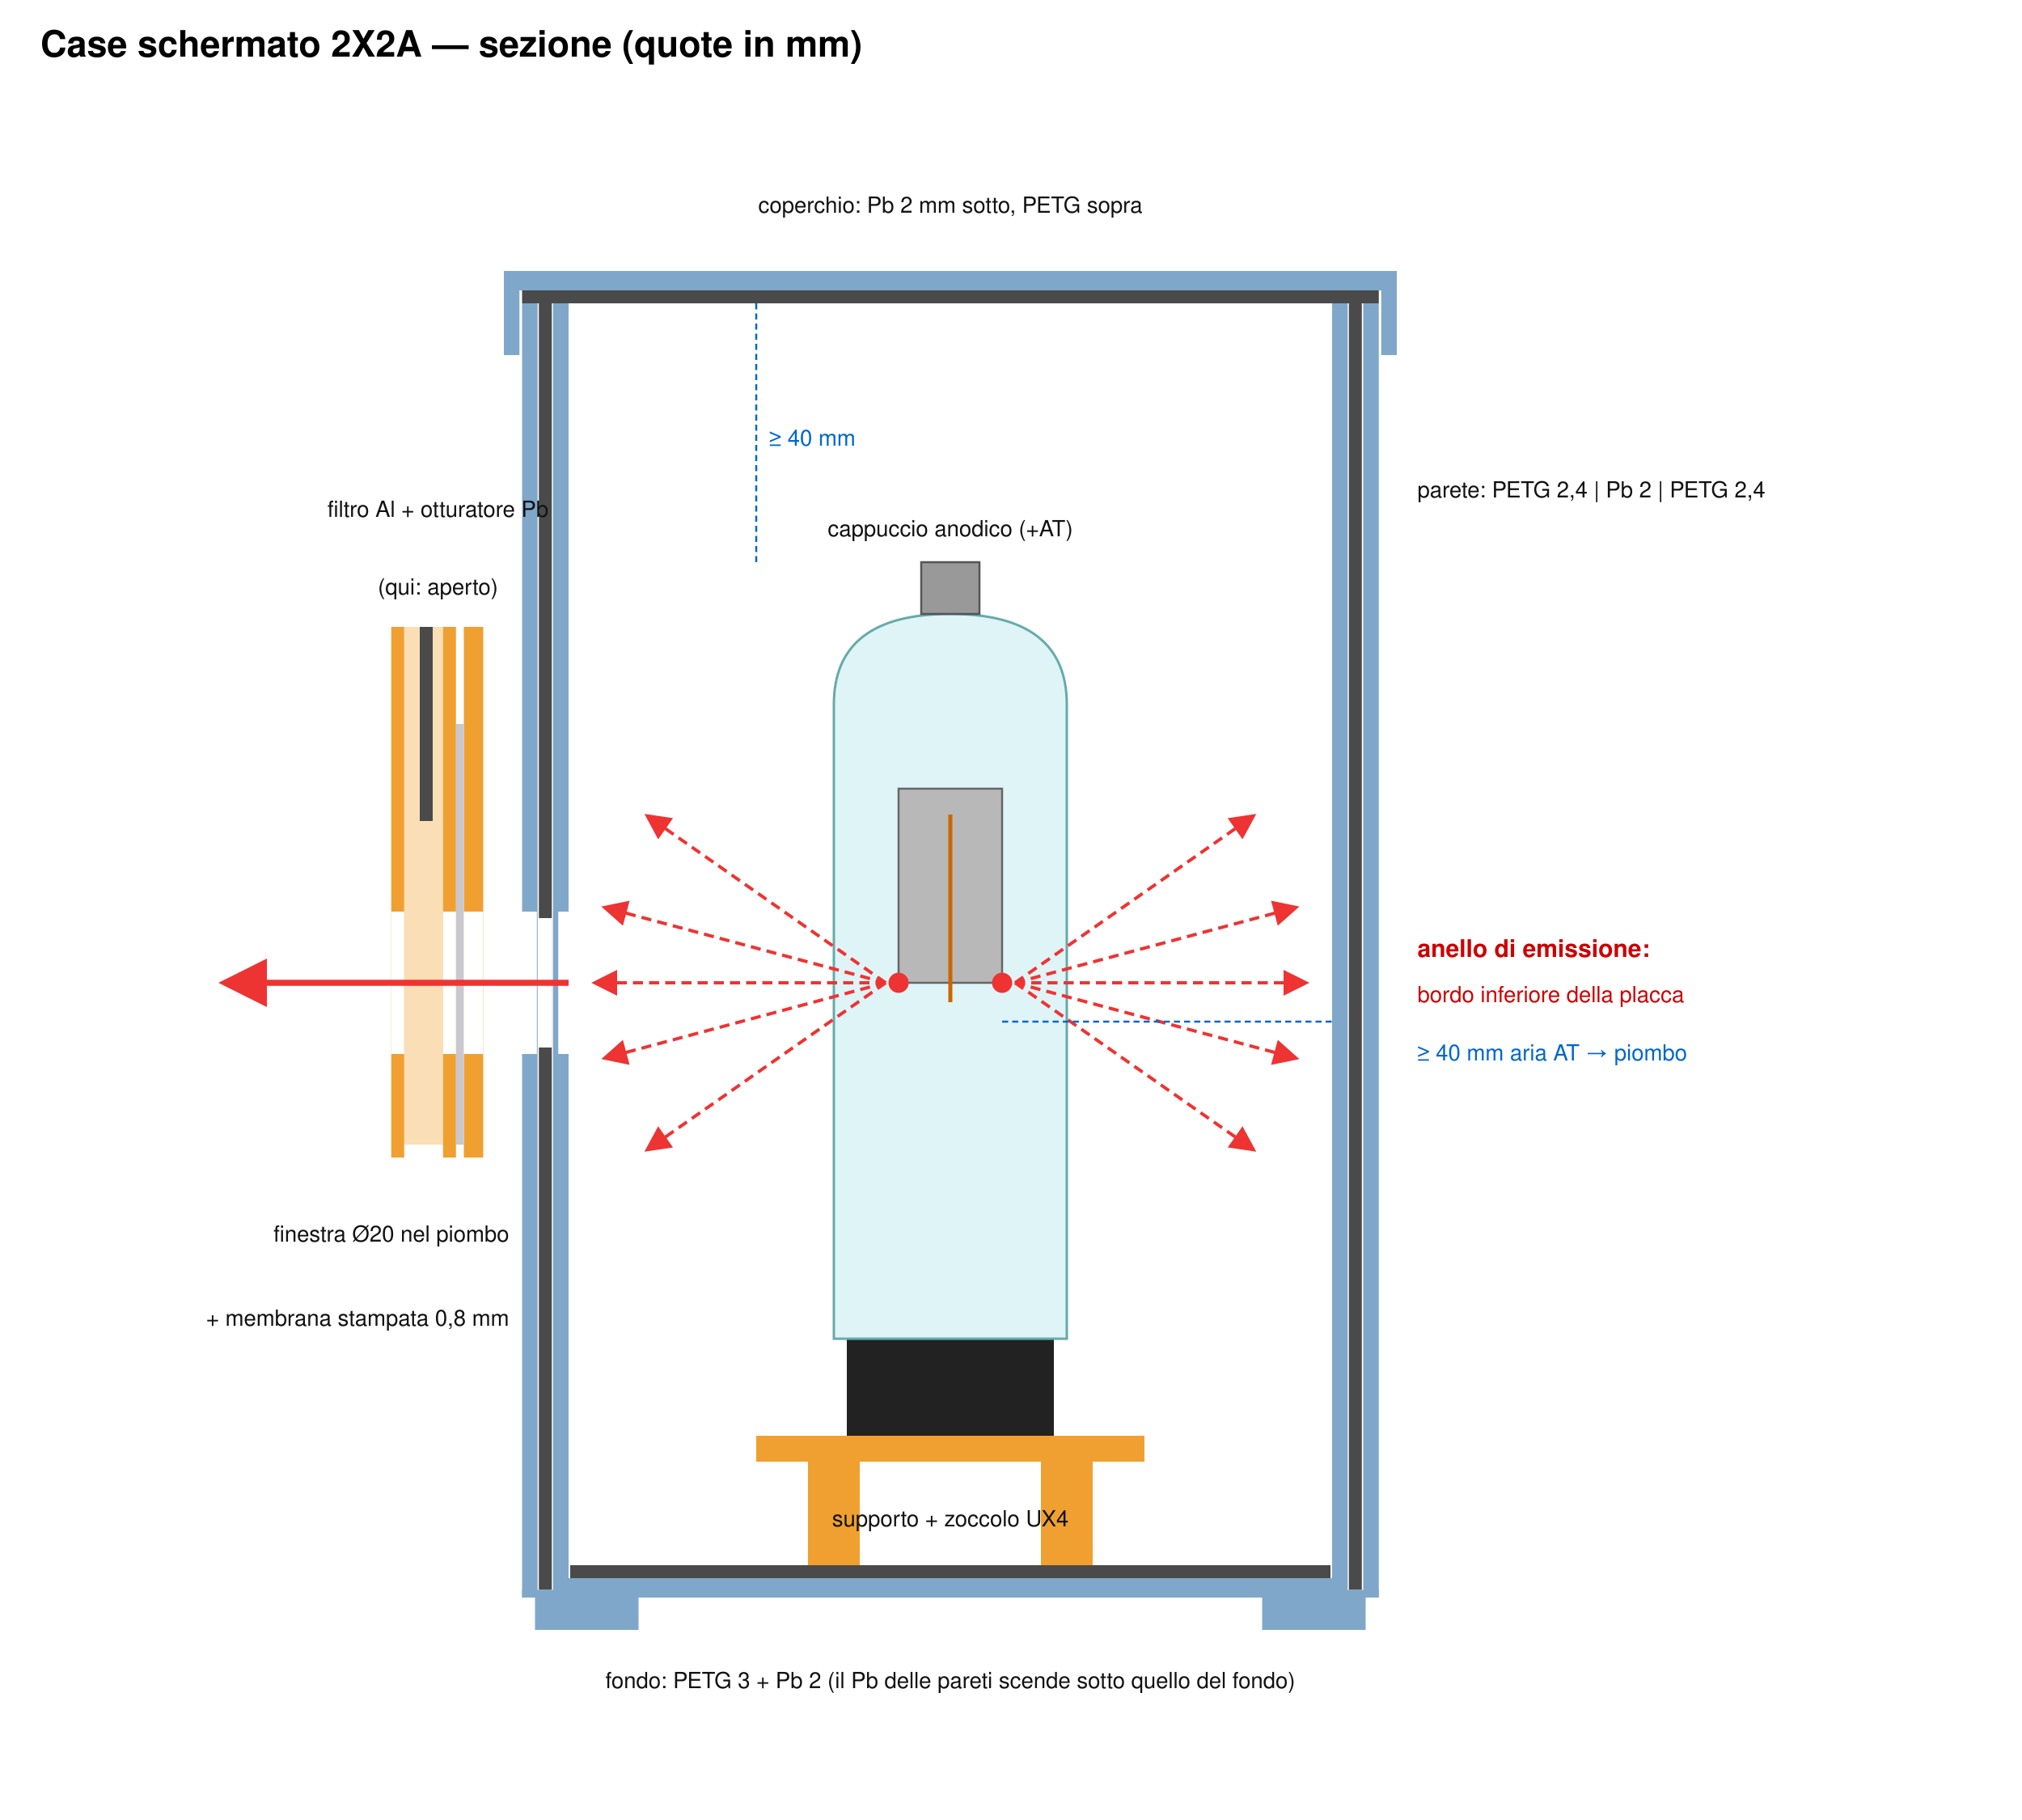
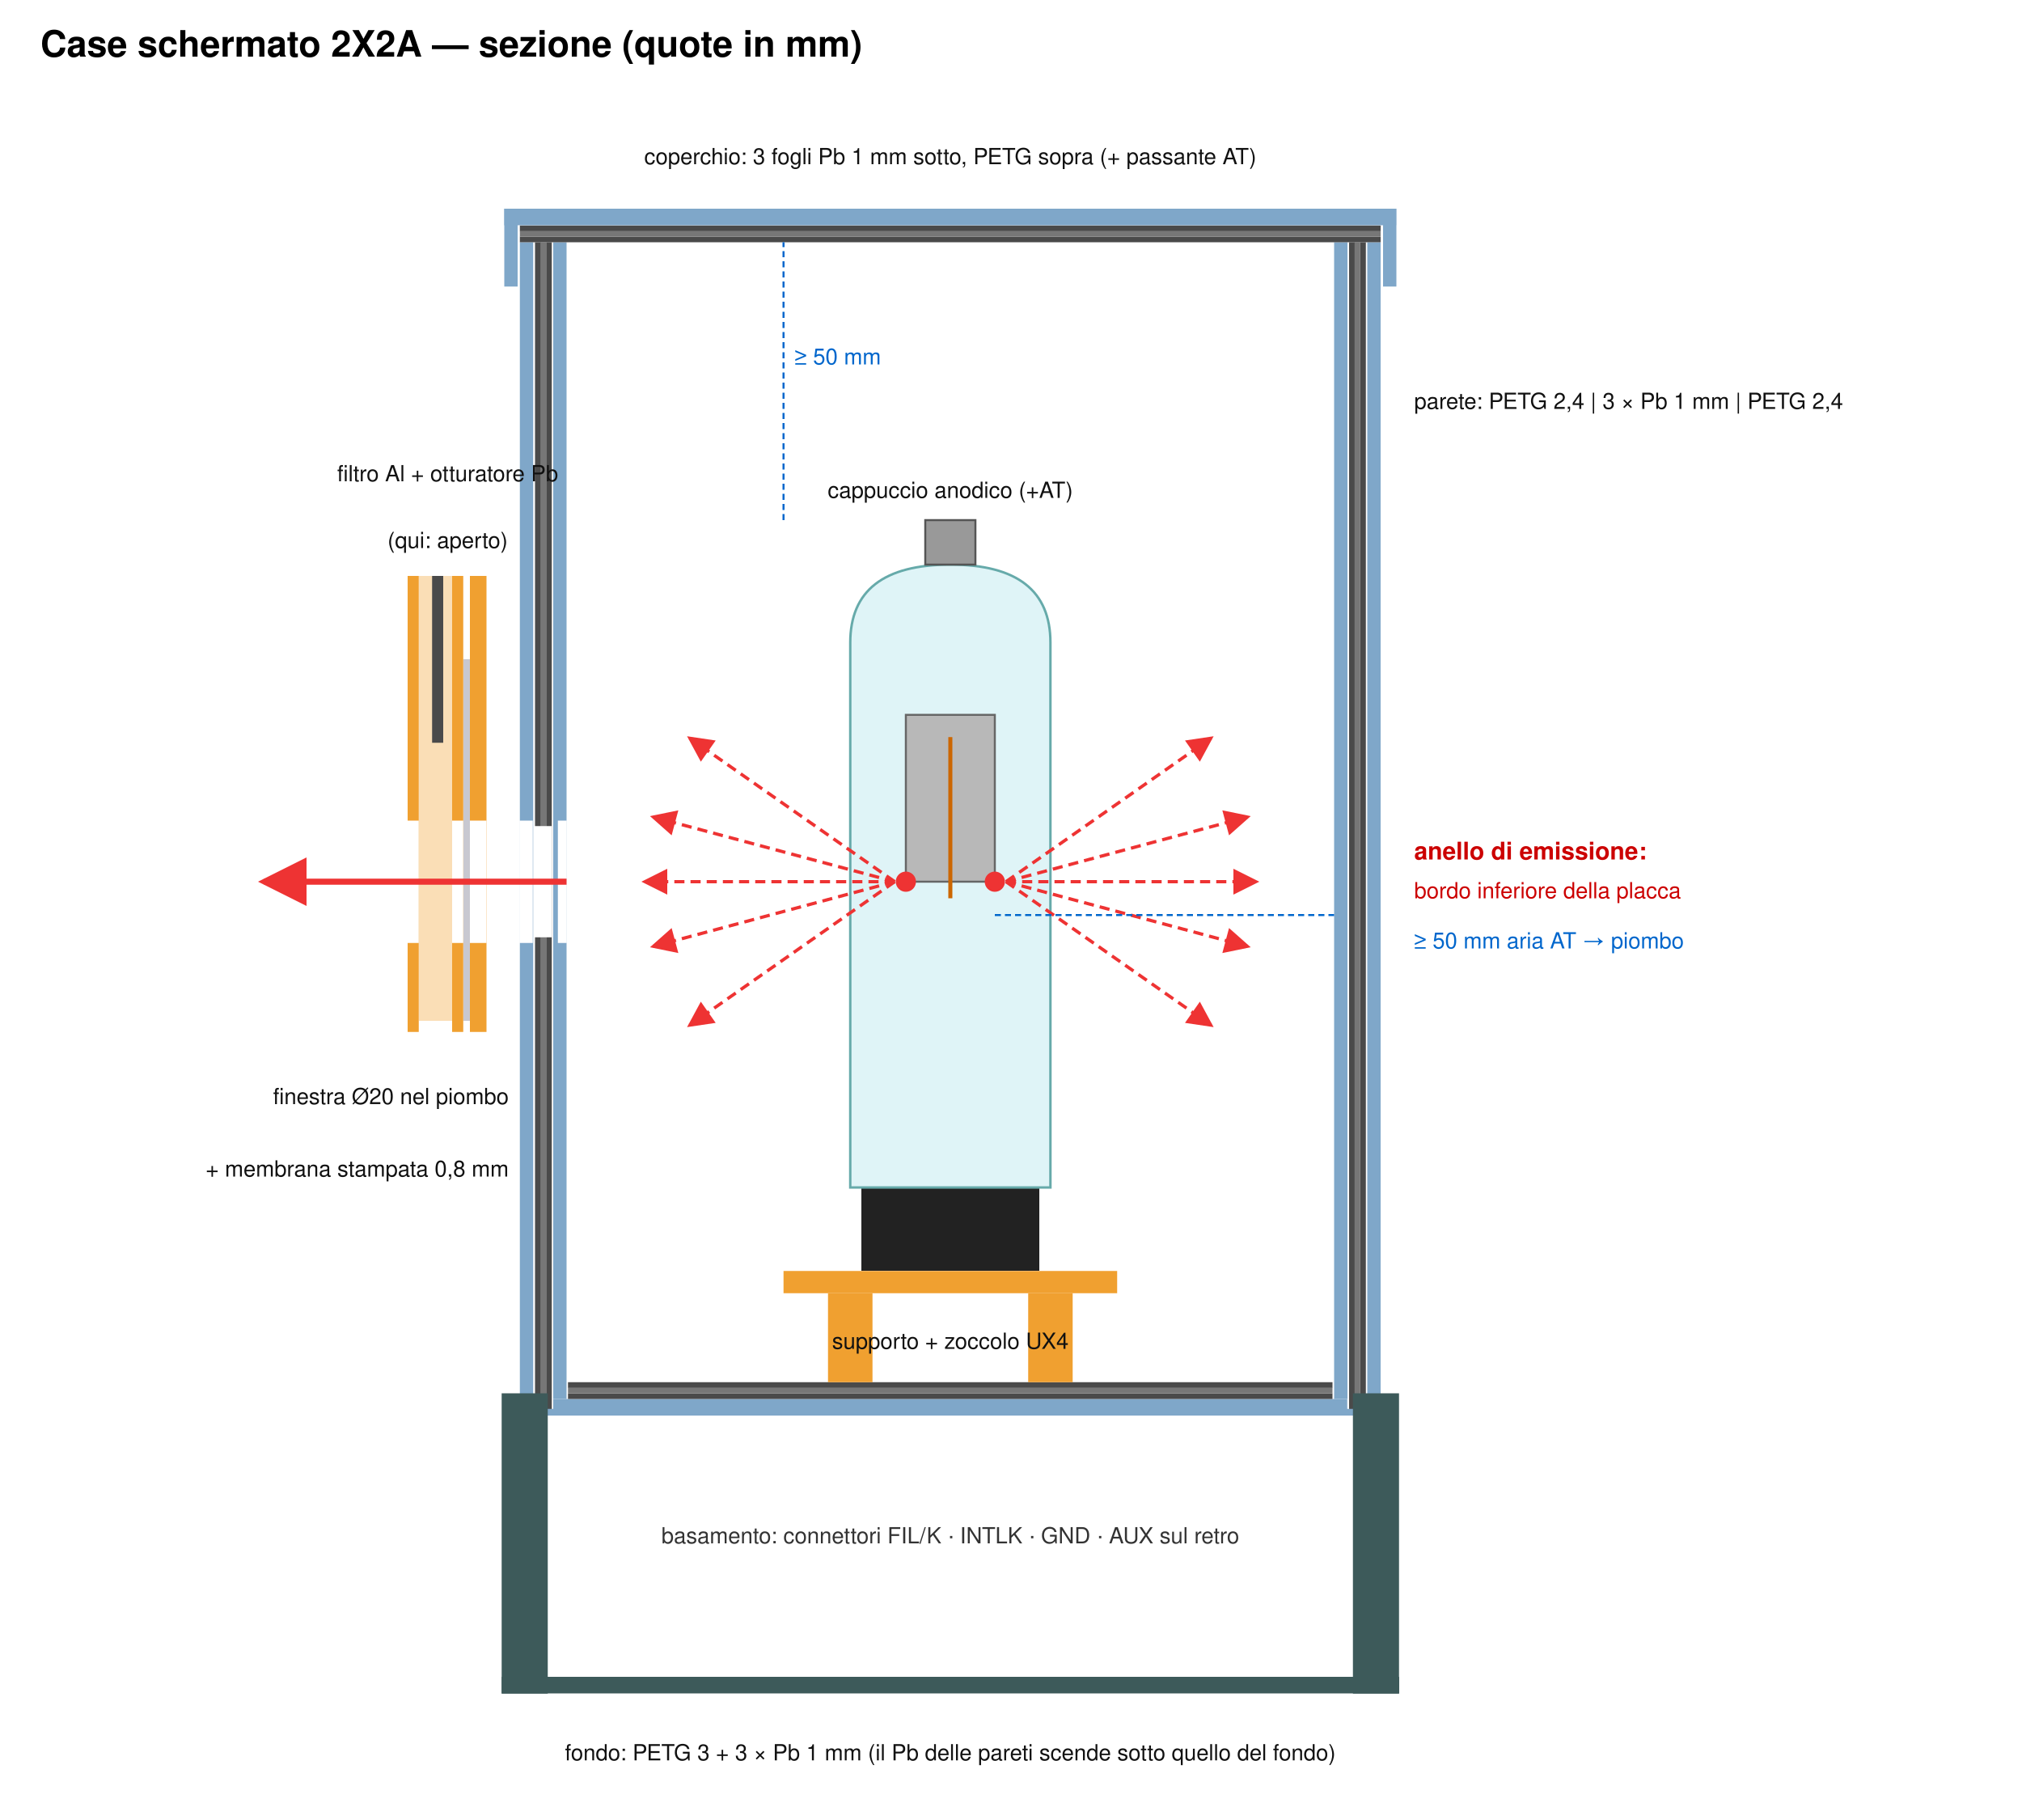
<svg xmlns="http://www.w3.org/2000/svg" width="1000" height="900" viewBox="0 0 1000 900" font-family="Helvetica,Arial,sans-serif">
  <rect width="100%" height="100%" fill="white" />
  <defs>
    <marker id="a" markerWidth="8" markerHeight="8" refX="7" refY="4" orient="auto">
      <path d="M0,0 L8,4 L0,8 Z" fill="#e33" />
    </marker>
  </defs>
  <text x="20" y="28" font-size="18" font-weight="bold">Case schermato 2X2A — sezione (quote in mm)</text>
-   <rect x="273.5" y="150.0" width="7.7" height="630.4" fill="#7fa7c9" fill-opacity="1" stroke="none" stroke-width="1" />
-   <rect x="258.2" y="150.0" width="7.7" height="640.0" fill="#7fa7c9" fill-opacity="1" stroke="none" stroke-width="1" />
-   <rect x="266.5" y="150.0" width="6.4" height="636.2" fill="#4a4a4a" fill-opacity="1" stroke="none" stroke-width="1" />
-   <rect x="264.6" y="790.0" width="51.2" height="16.0" fill="#7fa7c9" fill-opacity="1" stroke="none" stroke-width="1" />
-   <rect x="658.8" y="150.0" width="7.7" height="630.4" fill="#7fa7c9" fill-opacity="1" stroke="none" stroke-width="1" />
-   <rect x="674.2" y="150.0" width="7.7" height="640.0" fill="#7fa7c9" fill-opacity="1" stroke="none" stroke-width="1" />
-   <rect x="667.1" y="150.0" width="6.4" height="636.2" fill="#4a4a4a" fill-opacity="1" stroke="none" stroke-width="1" />
-   <rect x="624.2" y="790.0" width="51.2" height="16.0" fill="#7fa7c9" fill-opacity="1" stroke="none" stroke-width="1" />
-   <rect x="258.2" y="786.2" width="423.7" height="3.8" fill="#7fa7c9" fill-opacity="1" stroke="none" stroke-width="1" />
-   <rect x="273.5" y="780.4" width="393.0" height="9.6" fill="#7fa7c9" fill-opacity="1" stroke="none" stroke-width="1" />
-   <rect x="282.0" y="774.0" width="376.0" height="6.4" fill="#4a4a4a" fill-opacity="1" stroke="none" stroke-width="1" />
-   <rect x="258.2" y="143.6" width="423.7" height="6.4" fill="#4a4a4a" fill-opacity="1" stroke="none" stroke-width="1" />
-   <rect x="249.2" y="134.0" width="441.6" height="9.6" fill="#7fa7c9" fill-opacity="1" stroke="none" stroke-width="1" />
-   <rect x="249.2" y="134.0" width="7.7" height="41.6" fill="#7fa7c9" fill-opacity="1" stroke="none" stroke-width="1" />
-   <rect x="683.1" y="134.0" width="7.7" height="41.6" fill="#7fa7c9" fill-opacity="1" stroke="none" stroke-width="1" />
-   <rect x="257.8" y="450.8" width="7.7" height="70.4" fill="white" fill-opacity="1" stroke="none" stroke-width="1" />
-   <rect x="266.3" y="454.0" width="6.7" height="64.0" fill="white" fill-opacity="1" stroke="none" stroke-width="1" />
-   <rect x="276.1" y="450.8" width="5.1" height="70.4" fill="white" fill-opacity="1" stroke="none" stroke-width="1" />
-   <rect x="229.4" y="310.0" width="9.6" height="262.4" fill="#f0a030" fill-opacity="1" stroke="none" stroke-width="1" />
-   <rect x="225.5" y="358.0" width="3.8" height="208.0" fill="#c8c8d0" fill-opacity="1" stroke="none" stroke-width="1" />
-   <rect x="219.1" y="310.0" width="6.4" height="262.4" fill="#f0a030" fill-opacity="1" stroke="none" stroke-width="1" />
-   <rect x="199.9" y="310.0" width="19.2" height="256.0" fill="#f0a030" fill-opacity="0.35" stroke="none" stroke-width="1" />
-   <rect x="207.6" y="310.0" width="6.4" height="96.0" fill="#4a4a4a" fill-opacity="1" stroke="none" stroke-width="1" />
-   <rect x="193.5" y="310.0" width="6.4" height="262.4" fill="#f0a030" fill-opacity="1" stroke="none" stroke-width="1" />
-   <rect x="229.4" y="450.8" width="9.6" height="70.4" fill="white" fill-opacity="1" stroke="none" stroke-width="1" />
-   <rect x="219.1" y="450.8" width="6.4" height="70.4" fill="white" fill-opacity="1" stroke="none" stroke-width="1" />
-   <rect x="193.5" y="450.8" width="6.4" height="70.4" fill="white" fill-opacity="1" stroke="none" stroke-width="1" />
-   <rect x="374.0" y="710.0" width="192.0" height="12.8" fill="#f0a030" fill-opacity="1" stroke="none" stroke-width="1" />
-   <rect x="399.6" y="722.8" width="25.6" height="51.2" fill="#f0a030" fill-opacity="1" stroke="none" stroke-width="1" />
-   <rect x="514.8" y="722.8" width="25.6" height="51.2" fill="#f0a030" fill-opacity="1" stroke="none" stroke-width="1" />
-   <rect x="418.8" y="662.0" width="102.4" height="48.0" fill="#222" fill-opacity="1" stroke="none" stroke-width="1" />
-   <path d="M412.4,662.0 L412.4,348.4 Q412.4,303.6 470.0,303.6 Q527.6,303.6 527.6,348.4 L527.6,662.0 Z" fill="#dff4f7" stroke="#6aa" stroke-width="1.2" />
-   <rect x="444.4" y="390.0" width="51.2" height="96.0" fill="#b8b8b8" fill-opacity="1" stroke="#666" stroke-width="1" />
-   <line x1="470.0" y1="495.6" x2="470.0" y2="402.8" stroke="#c60" stroke-width="2" />
-   <rect x="455.6" y="278.0" width="28.8" height="25.6" fill="#999" fill-opacity="1" stroke="#555" stroke-width="1" />
-   <circle cx="444.4" cy="486.0" r="5" fill="#e33" />
-   <circle cx="495.6" cy="486.0" r="5" fill="#e33" />
-   <line x1="438.0" y1="486.0" x2="320.0" y2="568.6" stroke="#e33" stroke-width="1.6" stroke-dasharray="5,3" marker-end="url(#a)" />
-   <line x1="502.0" y1="486.0" x2="620.0" y2="568.6" stroke="#e33" stroke-width="1.6" stroke-dasharray="5,3" marker-end="url(#a)" />
-   <line x1="438.0" y1="486.0" x2="298.9" y2="523.3" stroke="#e33" stroke-width="1.6" stroke-dasharray="5,3" marker-end="url(#a)" />
-   <line x1="502.0" y1="486.0" x2="641.1" y2="523.3" stroke="#e33" stroke-width="1.6" stroke-dasharray="5,3" marker-end="url(#a)" />
-   <line x1="438.0" y1="486.0" x2="294.0" y2="486.0" stroke="#e33" stroke-width="1.6" stroke-dasharray="5,3" marker-end="url(#a)" />
-   <line x1="502.0" y1="486.0" x2="646.0" y2="486.0" stroke="#e33" stroke-width="1.6" stroke-dasharray="5,3" marker-end="url(#a)" />
-   <line x1="438.0" y1="486.0" x2="298.9" y2="448.7" stroke="#e33" stroke-width="1.6" stroke-dasharray="5,3" marker-end="url(#a)" />
-   <line x1="502.0" y1="486.0" x2="641.1" y2="448.7" stroke="#e33" stroke-width="1.6" stroke-dasharray="5,3" marker-end="url(#a)" />
-   <line x1="438.0" y1="486.0" x2="320.0" y2="403.4" stroke="#e33" stroke-width="1.6" stroke-dasharray="5,3" marker-end="url(#a)" />
-   <line x1="502.0" y1="486.0" x2="620.0" y2="403.4" stroke="#e33" stroke-width="1.6" stroke-dasharray="5,3" marker-end="url(#a)" />
-   <line x1="281.2" y1="486.0" x2="111.0" y2="486.0" stroke="#e33" stroke-width="3" marker-end="url(#a)" />
-   <line x1="495.6" y1="505.2" x2="658.8" y2="505.2" stroke="#06c" stroke-width="1" stroke-dasharray="3,2" />
-   <text x="701.0" y="524.4" font-size="11" text-anchor="start" fill="#06c">≥ 40 mm aria AT → piombo</text>
-   <line x1="374.0" y1="278.0" x2="374.0" y2="150.0" stroke="#06c" stroke-width="1" stroke-dasharray="3,2" />
-   <text x="380.4" y="220.4" font-size="11" text-anchor="start" fill="#06c">≥ 40 mm</text>
-   <text x="251.8" y="614.0" font-size="11" text-anchor="end" fill="#111">finestra Ø20 nel piombo</text>
-   <text x="251.8" y="655.6" font-size="11" text-anchor="end" fill="#111">+ membrana stampata 0,8 mm</text>
-   <text x="216.6" y="255.6" font-size="11" text-anchor="middle" fill="#111">filtro Al + otturatore Pb</text>
-   <text x="216.6" y="294.0" font-size="11" text-anchor="middle" fill="#111">(qui: aperto)</text>
-   <text x="701.0" y="473.2" font-size="12" text-anchor="start" fill="#c00" font-weight="bold">anello di emissione:</text>
-   <text x="701.0" y="495.6" font-size="11" text-anchor="start" fill="#c00">bordo inferiore della placca</text>
-   <text x="470.0" y="265.2" font-size="11" text-anchor="middle" fill="#111">cappuccio anodico (+AT)</text>
-   <text x="470.0" y="754.8" font-size="11" text-anchor="middle" fill="#111">supporto + zoccolo UX4</text>
-   <text x="470.0" y="105.2" font-size="11" text-anchor="middle" fill="#111">coperchio: Pb 2 mm sotto, PETG sopra</text>
-   <text x="701.0" y="246.0" font-size="11" text-anchor="start" fill="#111">parete: PETG 2,4 | Pb 2 | PETG 2,4</text>
-   <text x="470.0" y="834.8" font-size="11" text-anchor="middle" fill="#111">fondo: PETG 3 + Pb 2 (il Pb delle pareti scende sotto quello del fondo)</text>
+   <rect x="273.6" y="119.8" width="6.6" height="572.0" fill="#7fa7c9" fill-opacity="1" stroke="none" stroke-width="1" />
+   <rect x="257.1" y="119.8" width="6.6" height="580.2" fill="#7fa7c9" fill-opacity="1" stroke="none" stroke-width="1" />
+   <rect x="270.1" y="119.8" width="2.8" height="577.0" fill="#4a4a4a" fill-opacity="1" stroke="none" stroke-width="1" />
+   <rect x="267.3" y="119.8" width="2.8" height="577.0" fill="#777" fill-opacity="1" stroke="none" stroke-width="1" />
+   <rect x="264.6" y="119.8" width="2.8" height="577.0" fill="#4a4a4a" fill-opacity="1" stroke="none" stroke-width="1" />
+   <rect x="659.8" y="119.8" width="6.6" height="572.0" fill="#7fa7c9" fill-opacity="1" stroke="none" stroke-width="1" />
+   <rect x="676.2" y="119.8" width="6.6" height="580.2" fill="#7fa7c9" fill-opacity="1" stroke="none" stroke-width="1" />
+   <rect x="667.2" y="119.8" width="2.8" height="577.0" fill="#4a4a4a" fill-opacity="1" stroke="none" stroke-width="1" />
+   <rect x="669.9" y="119.8" width="2.8" height="577.0" fill="#777" fill-opacity="1" stroke="none" stroke-width="1" />
+   <rect x="672.7" y="119.8" width="2.8" height="577.0" fill="#4a4a4a" fill-opacity="1" stroke="none" stroke-width="1" />
+   <rect x="257.1" y="696.7" width="425.7" height="3.3" fill="#7fa7c9" fill-opacity="1" stroke="none" stroke-width="1" />
+   <rect x="273.6" y="691.8" width="392.7" height="8.2" fill="#7fa7c9" fill-opacity="1" stroke="none" stroke-width="1" />
+   <rect x="280.9" y="689.0" width="378.1" height="2.8" fill="#4a4a4a" fill-opacity="1" stroke="none" stroke-width="1" />
+   <rect x="280.9" y="686.2" width="378.1" height="2.8" fill="#777" fill-opacity="1" stroke="none" stroke-width="1" />
+   <rect x="280.9" y="683.5" width="378.1" height="2.8" fill="#4a4a4a" fill-opacity="1" stroke="none" stroke-width="1" />
+   <rect x="248.1" y="829.2" width="443.9" height="8.2" fill="#3d5a5a" fill-opacity="1" stroke="none" stroke-width="1" />
+   <rect x="248.1" y="689.0" width="22.8" height="148.5" fill="#3d5a5a" fill-opacity="1" stroke="none" stroke-width="1" />
+   <rect x="669.1" y="689.0" width="22.8" height="148.5" fill="#3d5a5a" fill-opacity="1" stroke="none" stroke-width="1" />
+   <text x="470.0" y="763.2" font-size="11" text-anchor="middle" fill="#333">basamento: connettori FIL/K · INTLK · GND · AUX sul retro</text>
+   <rect x="257.1" y="117.0" width="425.7" height="2.8" fill="#4a4a4a" fill-opacity="1" stroke="none" stroke-width="1" />
+   <rect x="257.1" y="114.2" width="425.7" height="2.8" fill="#777" fill-opacity="1" stroke="none" stroke-width="1" />
+   <rect x="257.1" y="111.5" width="425.7" height="2.8" fill="#4a4a4a" fill-opacity="1" stroke="none" stroke-width="1" />
+   <rect x="249.4" y="103.2" width="441.1" height="8.2" fill="#7fa7c9" fill-opacity="1" stroke="none" stroke-width="1" />
+   <rect x="249.4" y="103.2" width="6.6" height="38.5" fill="#7fa7c9" fill-opacity="1" stroke="none" stroke-width="1" />
+   <rect x="684.0" y="103.2" width="6.6" height="38.5" fill="#7fa7c9" fill-opacity="1" stroke="none" stroke-width="1" />
+   <rect x="256.9" y="405.8" width="6.6" height="60.5" fill="white" fill-opacity="1" stroke="none" stroke-width="1" />
+   <rect x="264.4" y="408.5" width="8.5" height="55.0" fill="white" fill-opacity="1" stroke="none" stroke-width="1" />
+   <rect x="275.9" y="405.8" width="4.4" height="60.5" fill="white" fill-opacity="1" stroke="none" stroke-width="1" />
+   <rect x="232.4" y="284.8" width="8.2" height="225.5" fill="#f0a030" fill-opacity="1" stroke="none" stroke-width="1" />
+   <rect x="229.1" y="326.0" width="3.3" height="178.8" fill="#c8c8d0" fill-opacity="1" stroke="none" stroke-width="1" />
+   <rect x="223.6" y="284.8" width="5.5" height="225.5" fill="#f0a030" fill-opacity="1" stroke="none" stroke-width="1" />
+   <rect x="207.1" y="284.8" width="16.5" height="220.0" fill="#f0a030" fill-opacity="0.35" stroke="none" stroke-width="1" />
+   <rect x="213.7" y="284.8" width="5.5" height="82.5" fill="#4a4a4a" fill-opacity="1" stroke="none" stroke-width="1" />
+   <rect x="201.6" y="284.8" width="5.5" height="225.5" fill="#f0a030" fill-opacity="1" stroke="none" stroke-width="1" />
+   <rect x="232.4" y="405.8" width="8.2" height="60.5" fill="white" fill-opacity="1" stroke="none" stroke-width="1" />
+   <rect x="223.6" y="405.8" width="5.5" height="60.5" fill="white" fill-opacity="1" stroke="none" stroke-width="1" />
+   <rect x="201.6" y="405.8" width="5.5" height="60.5" fill="white" fill-opacity="1" stroke="none" stroke-width="1" />
+   <rect x="387.5" y="628.5" width="165.0" height="11.0" fill="#f0a030" fill-opacity="1" stroke="none" stroke-width="1" />
+   <rect x="409.5" y="639.5" width="22.0" height="44.0" fill="#f0a030" fill-opacity="1" stroke="none" stroke-width="1" />
+   <rect x="508.5" y="639.5" width="22.0" height="44.0" fill="#f0a030" fill-opacity="1" stroke="none" stroke-width="1" />
+   <rect x="426.0" y="587.2" width="88.0" height="41.2" fill="#222" fill-opacity="1" stroke="none" stroke-width="1" />
+   <path d="M420.5,587.2 L420.5,317.8 Q420.5,279.2 470.0,279.2 Q519.5,279.2 519.5,317.8 L519.5,587.2 Z" fill="#dff4f7" stroke="#6aa" stroke-width="1.2" />
+   <rect x="448.0" y="353.5" width="44.0" height="82.5" fill="#b8b8b8" fill-opacity="1" stroke="#666" stroke-width="1" />
+   <line x1="470.0" y1="444.2" x2="470.0" y2="364.5" stroke="#c60" stroke-width="2" />
+   <rect x="457.6" y="257.2" width="24.8" height="22.0" fill="#999" fill-opacity="1" stroke="#555" stroke-width="1" />
+   <circle cx="448.0" cy="436.0" r="5" fill="#e33" />
+   <circle cx="492.0" cy="436.0" r="5" fill="#e33" />
+   <line x1="442.5" y1="436.0" x2="341.1" y2="507.0" stroke="#e33" stroke-width="1.6" stroke-dasharray="5,3" marker-end="url(#a)" />
+   <line x1="497.5" y1="436.0" x2="598.9" y2="507.0" stroke="#e33" stroke-width="1.6" stroke-dasharray="5,3" marker-end="url(#a)" />
+   <line x1="442.5" y1="436.0" x2="323.0" y2="468.0" stroke="#e33" stroke-width="1.6" stroke-dasharray="5,3" marker-end="url(#a)" />
+   <line x1="497.5" y1="436.0" x2="617.0" y2="468.0" stroke="#e33" stroke-width="1.6" stroke-dasharray="5,3" marker-end="url(#a)" />
+   <line x1="442.5" y1="436.0" x2="318.8" y2="436.0" stroke="#e33" stroke-width="1.6" stroke-dasharray="5,3" marker-end="url(#a)" />
+   <line x1="497.5" y1="436.0" x2="621.2" y2="436.0" stroke="#e33" stroke-width="1.6" stroke-dasharray="5,3" marker-end="url(#a)" />
+   <line x1="442.5" y1="436.0" x2="323.0" y2="404.0" stroke="#e33" stroke-width="1.6" stroke-dasharray="5,3" marker-end="url(#a)" />
+   <line x1="497.5" y1="436.0" x2="617.0" y2="404.0" stroke="#e33" stroke-width="1.6" stroke-dasharray="5,3" marker-end="url(#a)" />
+   <line x1="442.5" y1="436.0" x2="341.1" y2="365.0" stroke="#e33" stroke-width="1.6" stroke-dasharray="5,3" marker-end="url(#a)" />
+   <line x1="497.5" y1="436.0" x2="598.9" y2="365.0" stroke="#e33" stroke-width="1.6" stroke-dasharray="5,3" marker-end="url(#a)" />
+   <line x1="280.2" y1="436.0" x2="130.6" y2="436.0" stroke="#e33" stroke-width="3" marker-end="url(#a)" />
+   <line x1="492.0" y1="452.5" x2="659.8" y2="452.5" stroke="#06c" stroke-width="1" stroke-dasharray="3,2" />
+   <text x="699.4" y="469.0" font-size="11" text-anchor="start" fill="#06c">≥ 50 mm aria AT → piombo</text>
+   <line x1="387.5" y1="257.2" x2="387.5" y2="119.8" stroke="#06c" stroke-width="1" stroke-dasharray="3,2" />
+   <text x="393.0" y="180.2" font-size="11" text-anchor="start" fill="#06c">≥ 50 mm</text>
+   <text x="251.6" y="546.0" font-size="11" text-anchor="end" fill="#111">finestra Ø20 nel piombo</text>
+   <text x="251.6" y="581.8" font-size="11" text-anchor="end" fill="#111">+ membrana stampata 0,8 mm</text>
+   <text x="221.4" y="238.0" font-size="11" text-anchor="middle" fill="#111">filtro Al + otturatore Pb</text>
+   <text x="221.4" y="271.0" font-size="11" text-anchor="middle" fill="#111">(qui: aperto)</text>
+   <text x="699.4" y="425.0" font-size="12" text-anchor="start" fill="#c00" font-weight="bold">anello di emissione:</text>
+   <text x="699.4" y="444.2" font-size="11" text-anchor="start" fill="#c00">bordo inferiore della placca</text>
+   <text x="470.0" y="246.2" font-size="11" text-anchor="middle" fill="#111">cappuccio anodico (+AT)</text>
+   <text x="470.0" y="667.0" font-size="11" text-anchor="middle" fill="#111">supporto + zoccolo UX4</text>
+   <text x="470.0" y="81.2" font-size="11" text-anchor="middle" fill="#111">coperchio: 3 fogli Pb 1 mm sotto, PETG sopra (+ passante AT)</text>
+   <text x="699.4" y="202.2" font-size="11" text-anchor="start" fill="#111">parete: PETG 2,4 | 3 × Pb 1 mm | PETG 2,4</text>
+   <text x="470.0" y="870.5" font-size="11" text-anchor="middle" fill="#111">fondo: PETG 3 + 3 × Pb 1 mm (il Pb delle pareti scende sotto quello del fondo)</text>
</svg>
